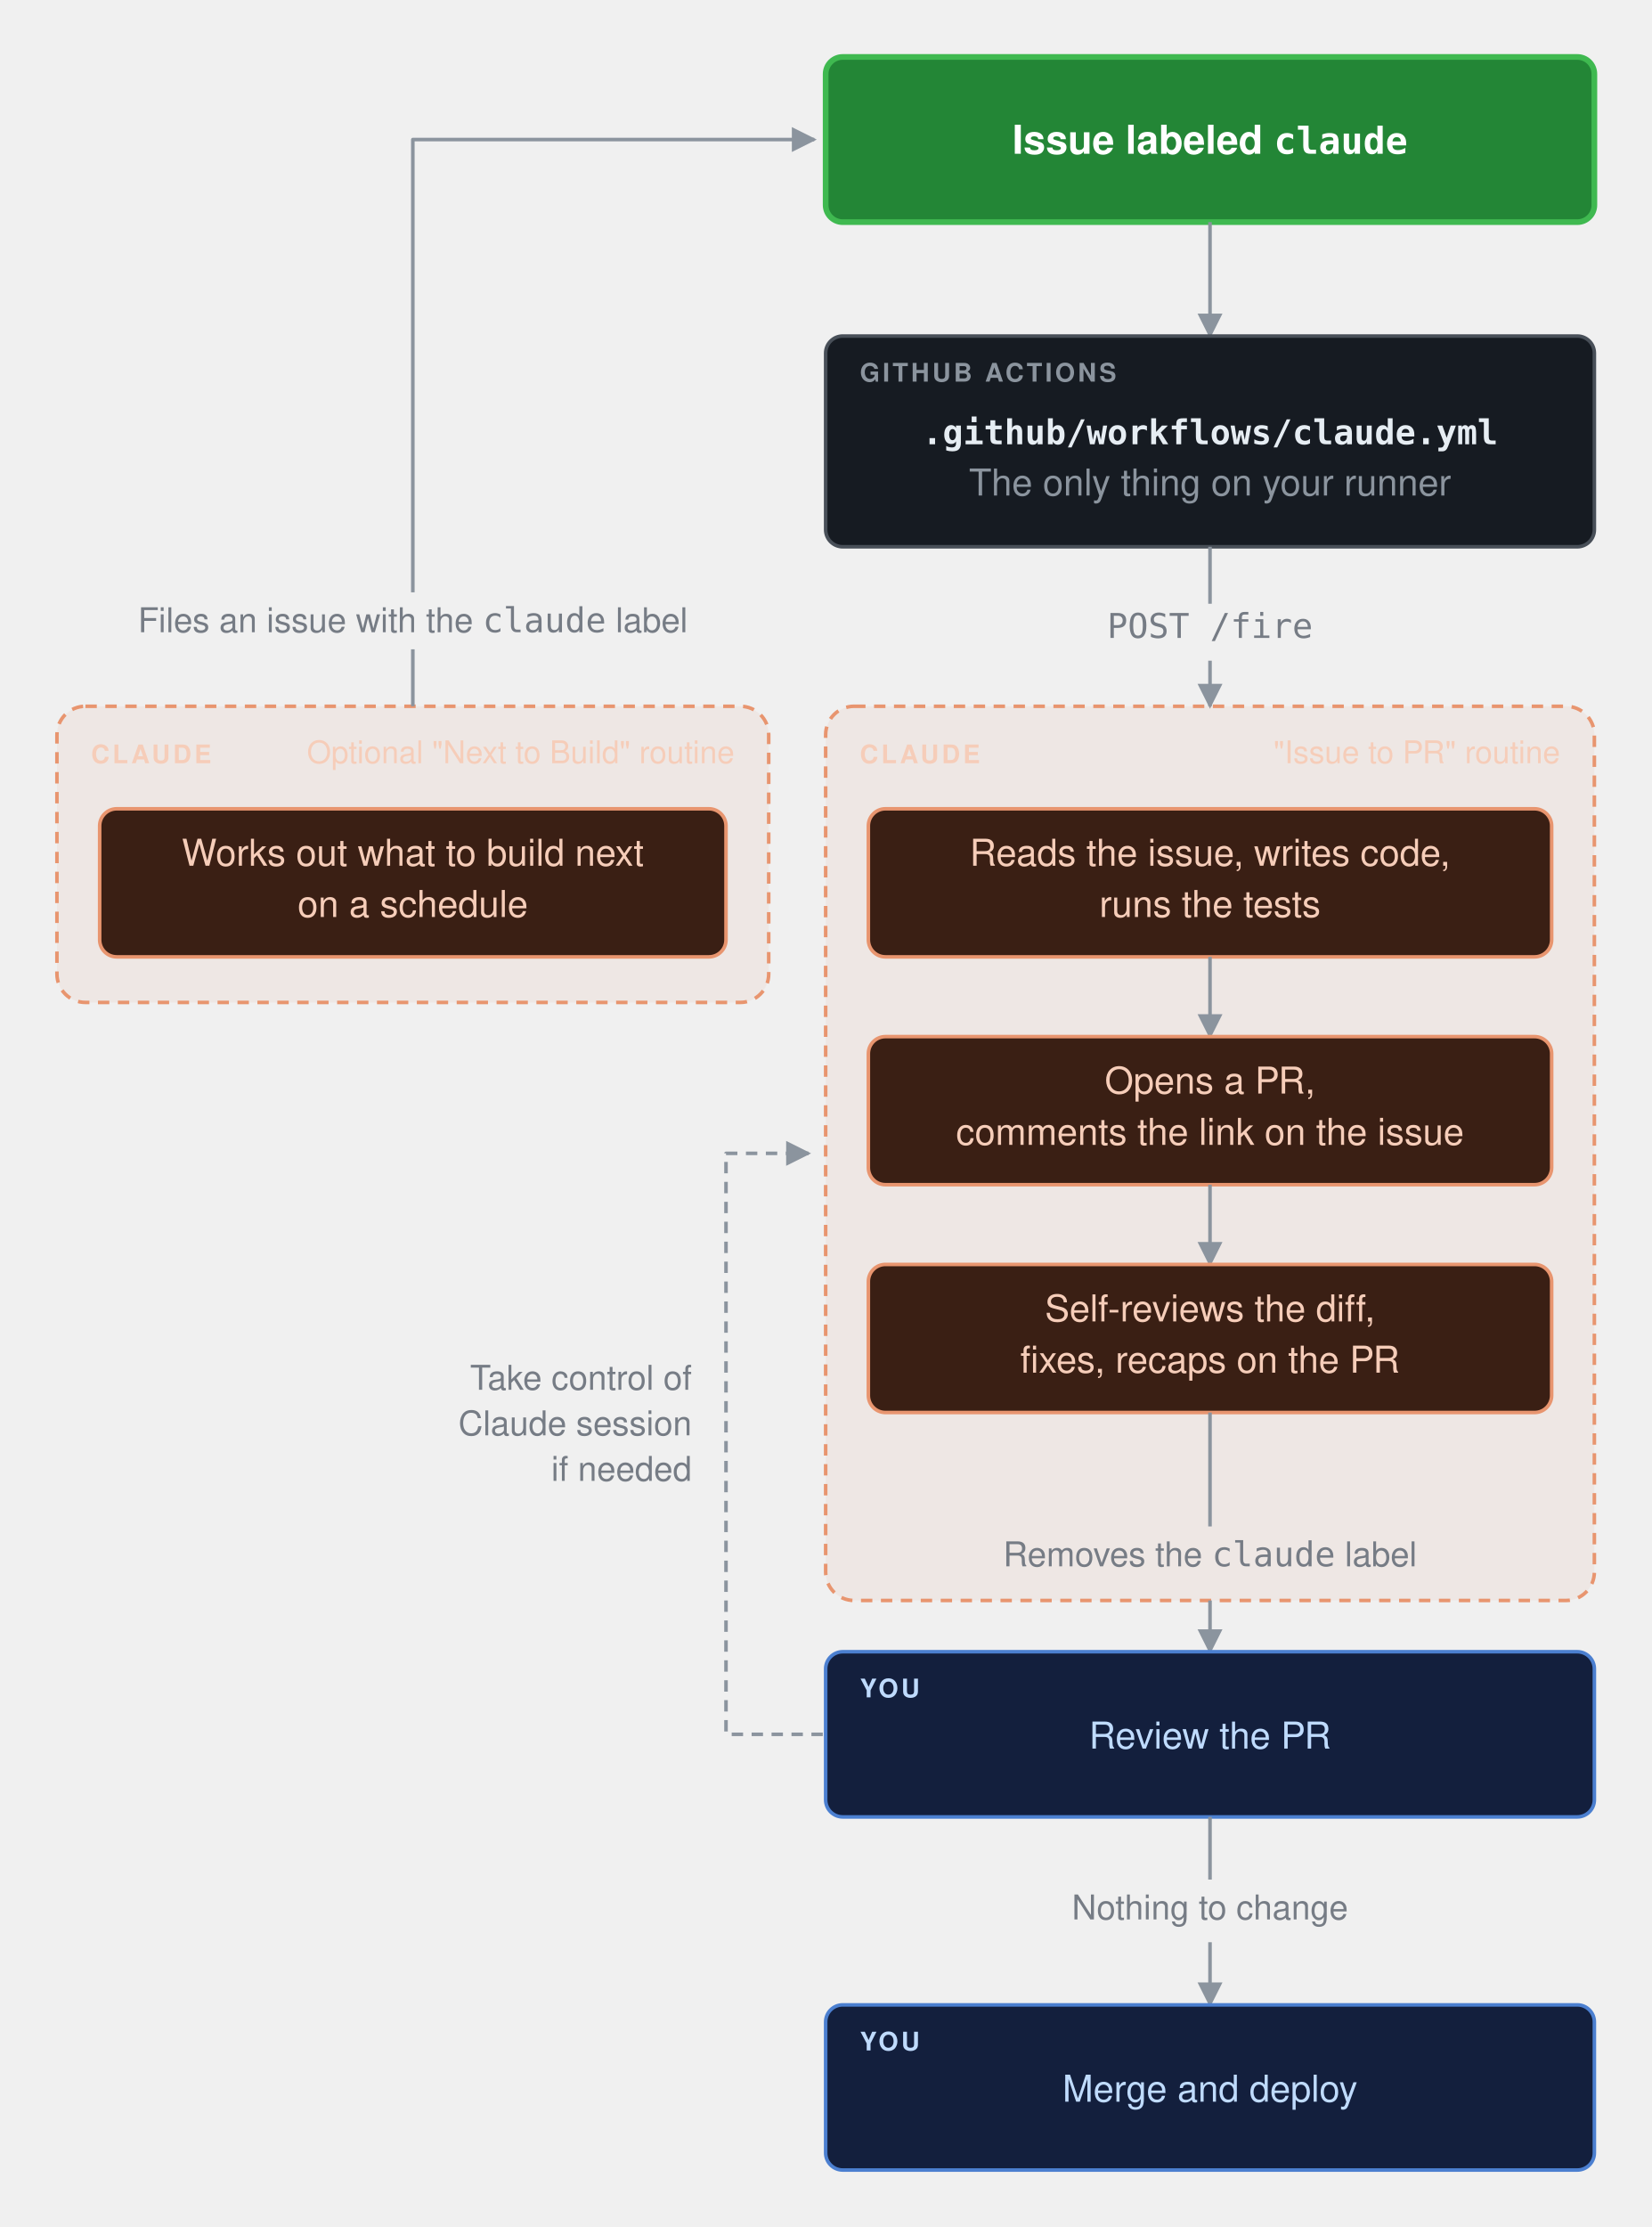
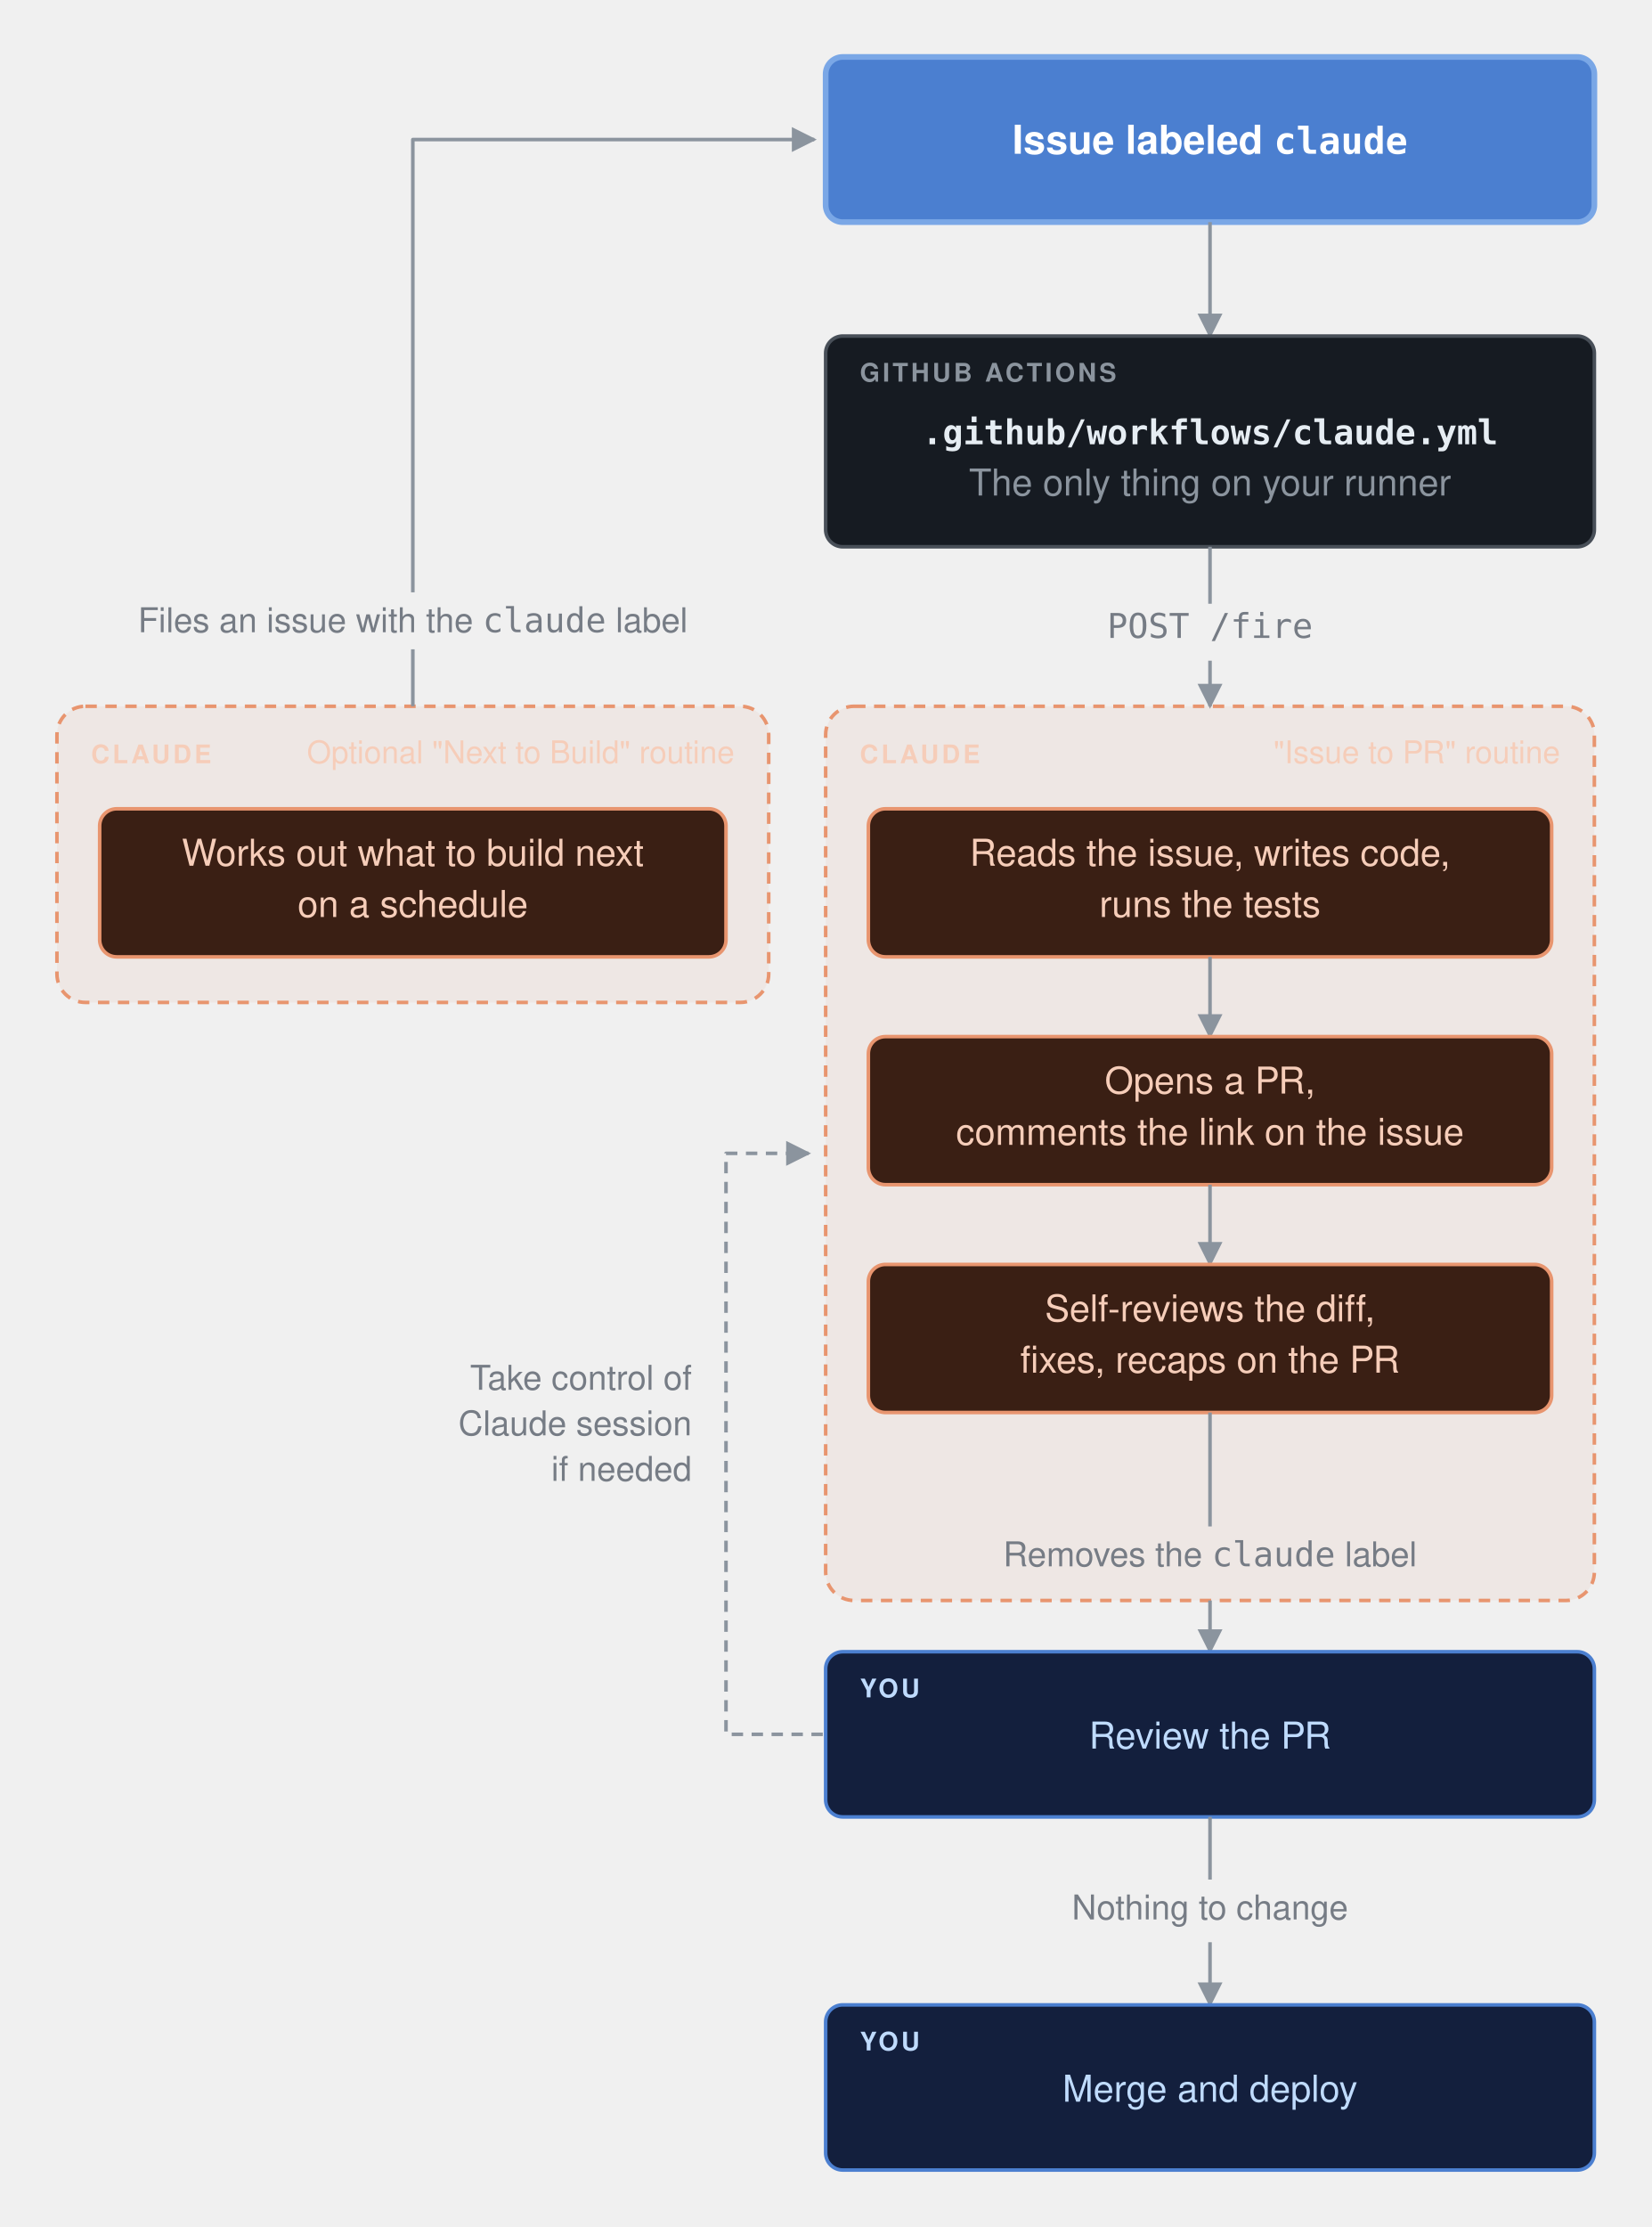
<svg xmlns="http://www.w3.org/2000/svg" viewBox="0 0 580 782" width="580" height="782" role="img" aria-label="Optionally, the Next to Build routine works out what to build next on a schedule and files an issue with the claude label. An issue labeled claude is the trigger, whether a human, a bot or that routine applies it; a GitHub Actions workflow POSTs /fire; the Issue to PR routine reads the issue, writes code, runs the tests, opens a PR, self-reviews it and removes the label. The human reviews the PR: if nothing needs to change they merge and deploy, otherwise they take control of the Claude session.">
  <defs>
    <marker id="d-arrow" viewBox="0 0 10 10" refX="9" refY="5" markerWidth="7" markerHeight="7" orient="auto-start-reverse">
      <path d="M0,0 L10,5 L0,10 z" fill="#8b949e" />
    </marker>
  </defs>
  <g font-family="ui-sans-serif, -apple-system, 'Segoe UI', Helvetica, Arial, sans-serif">
    <rect x="20" y="248" width="250" height="104" rx="10" fill="rgba(232,149,111,0.09)" stroke="#e8956f" stroke-width="1.25" stroke-dasharray="4 3" />
    <text x="32" y="268" font-size="9" font-weight="600" letter-spacing="1" fill="#f6cdb9">CLAUDE</text>
    <text x="258" y="268" font-size="11" text-anchor="end" fill="#f6cdb9">Optional "Next to Build" routine</text>
    <rect x="35" y="284" width="220" height="52" rx="6" fill="#3a1f14" stroke="#e8956f" stroke-width="1.25" />
    <text x="145" y="304" font-size="13" text-anchor="middle" fill="#f6cdb9">Works out what to build next</text>
    <text x="145" y="322" font-size="13" text-anchor="middle" fill="#f6cdb9">on a schedule</text>
    <line x1="145" y1="248" x2="145" y2="228" stroke="#8b949e" stroke-width="1.25" />
    <text x="145" y="222" font-size="12" text-anchor="middle" fill="#767c85">Files an issue with the <tspan font-family="ui-monospace, SFMono-Regular, Menlo, Consolas, monospace" font-size="12">claude</tspan> label</text>
    <path d="M145,208 V49 H286" fill="none" stroke="#8b949e" stroke-width="1.25" stroke-linejoin="round" marker-end="url(#d-arrow)" />
-     <rect x="290" y="20" width="270" height="58" rx="6" fill="#238636" stroke="#3fb950" stroke-width="2" />
+     <rect x="290" y="20" width="270" height="58" rx="6" fill="#4b7fd0" stroke="#7aa7e6" stroke-width="2" />
    <text x="425" y="54" font-size="14" font-weight="600" text-anchor="middle" fill="#ffffff">Issue labeled <tspan font-family="ui-monospace, SFMono-Regular, Menlo, Consolas, monospace" font-size="13">claude</tspan>
    </text>
    <line x1="425" y1="78" x2="425" y2="118" stroke="#8b949e" stroke-width="1.25" marker-end="url(#d-arrow)" />
    <rect x="290" y="118" width="270" height="74" rx="6" fill="#161b22" stroke="#484f58" stroke-width="1.25" />
    <text x="302" y="134" font-size="9" font-weight="600" letter-spacing="1" fill="#8b949e">GITHUB ACTIONS</text>
    <text x="425" y="156" font-size="12" font-weight="600" text-anchor="middle" font-family="ui-monospace, SFMono-Regular, Menlo, Consolas, monospace" fill="#e6edf3">.github/workflows/claude.yml</text>
    <text x="425" y="174" font-size="13" text-anchor="middle" fill="#8b949e">The only thing on your runner</text>
    <line x1="425" y1="192" x2="425" y2="212" stroke="#8b949e" stroke-width="1.25" />
    <text x="425" y="224" font-size="12" text-anchor="middle" font-family="ui-monospace, SFMono-Regular, Menlo, Consolas, monospace" fill="#767c85">POST /fire</text>
    <line x1="425" y1="232" x2="425" y2="248" stroke="#8b949e" stroke-width="1.25" marker-end="url(#d-arrow)" />
    <rect x="290" y="248" width="270" height="314" rx="10" fill="rgba(232,149,111,0.09)" stroke="#e8956f" stroke-width="1.25" stroke-dasharray="4 3" />
    <text x="302" y="268" font-size="9" font-weight="600" letter-spacing="1" fill="#f6cdb9">CLAUDE</text>
    <text x="548" y="268" font-size="11" text-anchor="end" fill="#f6cdb9">"Issue to PR" routine</text>
    <rect x="305" y="284" width="240" height="52" rx="6" fill="#3a1f14" stroke="#e8956f" stroke-width="1.25" />
    <text x="425" y="304" font-size="13" text-anchor="middle" fill="#f6cdb9">Reads the issue, writes code,</text>
    <text x="425" y="322" font-size="13" text-anchor="middle" fill="#f6cdb9">runs the tests</text>
    <line x1="425" y1="336" x2="425" y2="364" stroke="#8b949e" stroke-width="1.25" marker-end="url(#d-arrow)" />
    <rect x="305" y="364" width="240" height="52" rx="6" fill="#3a1f14" stroke="#e8956f" stroke-width="1.25" />
    <text x="425" y="384" font-size="13" text-anchor="middle" fill="#f6cdb9">Opens a PR,</text>
    <text x="425" y="402" font-size="13" text-anchor="middle" fill="#f6cdb9">comments the link on the issue</text>
    <line x1="425" y1="416" x2="425" y2="444" stroke="#8b949e" stroke-width="1.25" marker-end="url(#d-arrow)" />
    <rect x="305" y="444" width="240" height="52" rx="6" fill="#3a1f14" stroke="#e8956f" stroke-width="1.25" />
    <text x="425" y="464" font-size="13" text-anchor="middle" fill="#f6cdb9">Self-reviews the diff,</text>
    <text x="425" y="482" font-size="13" text-anchor="middle" fill="#f6cdb9">fixes, recaps on the PR</text>
    <line x1="425" y1="496" x2="425" y2="536" stroke="#8b949e" stroke-width="1.25" />
    <text x="425" y="550" font-size="12" text-anchor="middle" fill="#767c85">Removes the <tspan font-family="ui-monospace, SFMono-Regular, Menlo, Consolas, monospace" font-size="12">claude</tspan> label</text>
    <line x1="425" y1="562" x2="425" y2="580" stroke="#8b949e" stroke-width="1.25" marker-end="url(#d-arrow)" />
    <rect x="290" y="580" width="270" height="58" rx="6" fill="#131f3d" stroke="#4b7fd0" stroke-width="1.25" />
    <text x="302" y="596" font-size="9" font-weight="600" letter-spacing="1" fill="#bfdbfe">YOU</text>
    <text x="425" y="614" font-size="13" text-anchor="middle" fill="#bfdbfe">Review the PR</text>
    <line x1="425" y1="638" x2="425" y2="660" stroke="#8b949e" stroke-width="1.25" />
    <text x="425" y="674" font-size="12" text-anchor="middle" fill="#767c85">Nothing to change</text>
    <line x1="425" y1="682" x2="425" y2="704" stroke="#8b949e" stroke-width="1.25" marker-end="url(#d-arrow)" />
    <rect x="290" y="704" width="270" height="58" rx="6" fill="#131f3d" stroke="#4b7fd0" stroke-width="1.25" />
    <text x="302" y="720" font-size="9" font-weight="600" letter-spacing="1" fill="#bfdbfe">YOU</text>
    <text x="425" y="738" font-size="13" text-anchor="middle" fill="#bfdbfe">Merge and deploy</text>
    <path d="M289,609 H255 V405 H284" fill="none" stroke="#8b949e" stroke-width="1.25" stroke-dasharray="4 3" stroke-linejoin="round" marker-end="url(#d-arrow)" />
    <text x="243" y="488" font-size="12" text-anchor="end" fill="#767c85">Take control of</text>
    <text x="243" y="504" font-size="12" text-anchor="end" fill="#767c85">Claude session</text>
    <text x="243" y="520" font-size="12" text-anchor="end" fill="#767c85">if needed</text>
  </g>
</svg>
